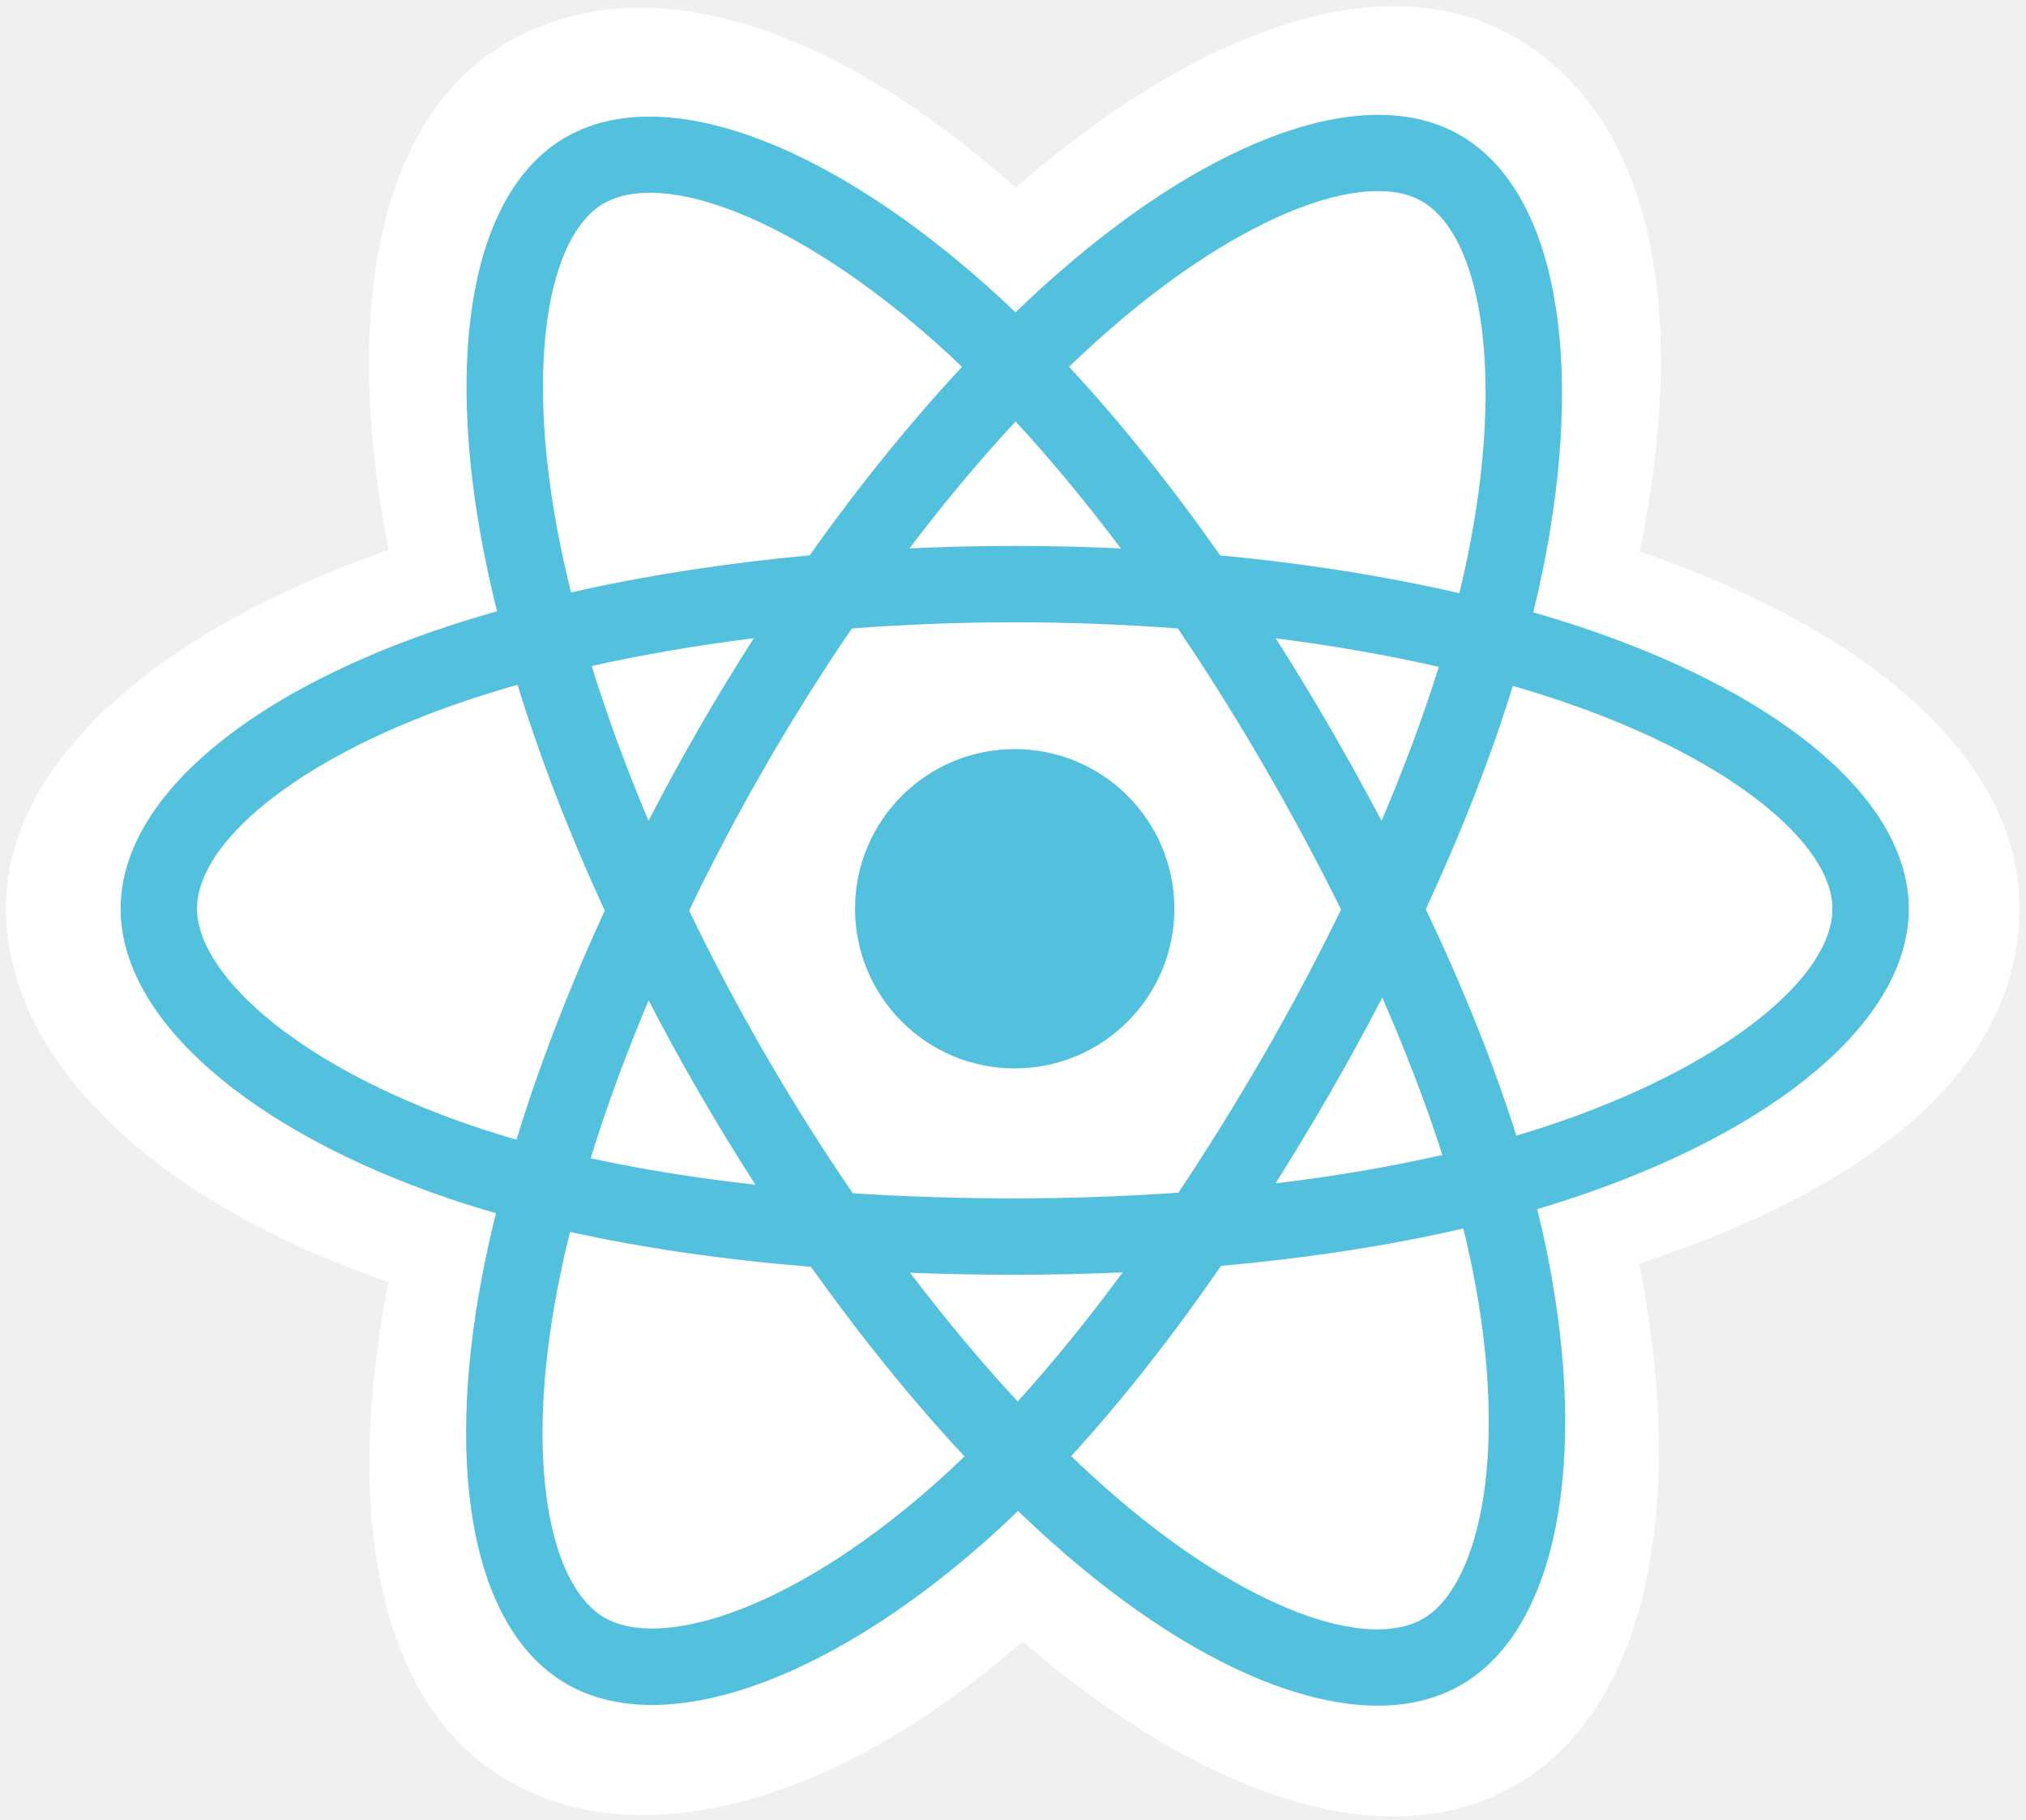
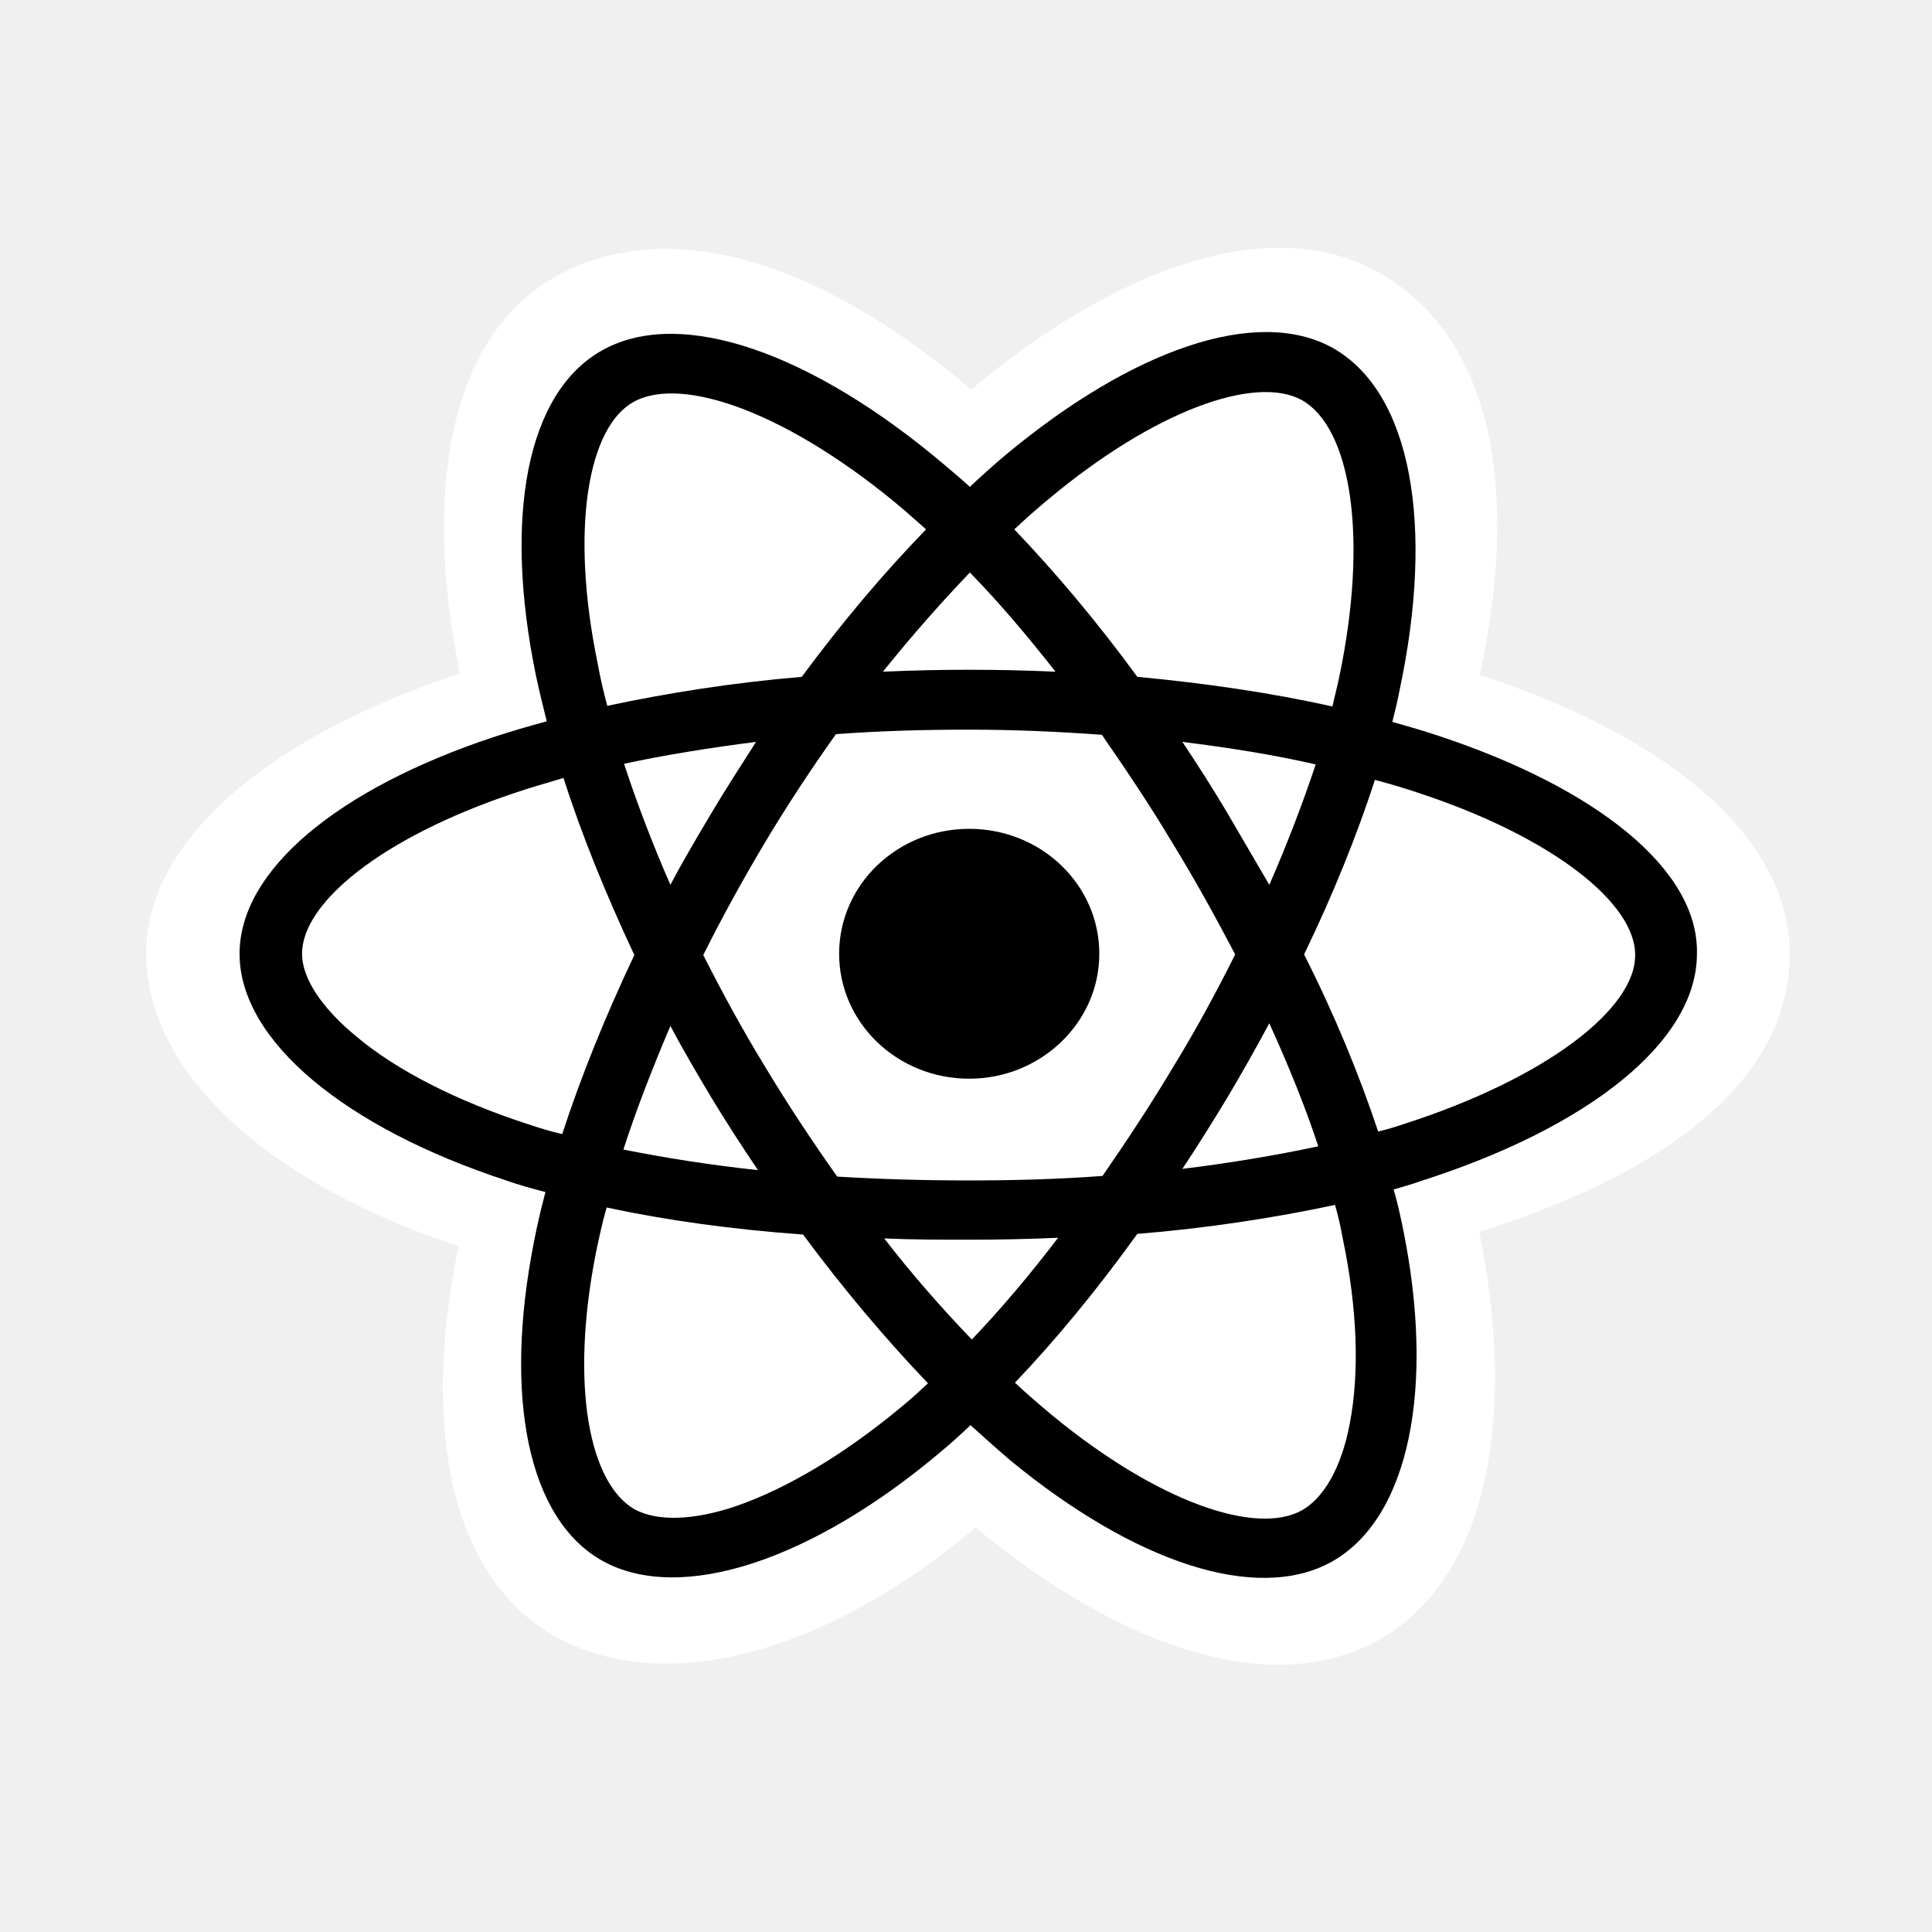
- <svg xmlns="http://www.w3.org/2000/svg" width="2500" height="2246" viewBox="0 0 256 230" preserveAspectRatio="xMinYMin meet">
-   <path d="M.754 114.75c0 19.215 18.763 37.152 48.343 47.263-5.907 29.737-1.058 53.706 15.136 63.045 16.645 9.6 41.443 2.955 64.98-17.62 22.943 19.744 46.13 27.514 62.31 18.148 16.63-9.627 21.687-35.221 15.617-65.887 30.81-10.186 48.044-25.481 48.044-44.949 0-18.769-18.797-35.006-47.979-45.052 6.535-31.933.998-55.32-15.867-65.045-16.259-9.376-39.716-1.204-62.996 19.056C104.122 2.205 80.897-4.36 64.05 5.392 47.806 14.795 43.171 39.2 49.097 69.487 20.515 79.452.754 96.057.754 114.75z" fill="#FFF" />
-   <path d="M201.025 79.674a151.364 151.364 0 0 0-7.274-2.292 137.5 137.5 0 0 0 1.124-4.961c5.506-26.728 1.906-48.26-10.388-55.348-11.787-6.798-31.065.29-50.535 17.233a151.136 151.136 0 0 0-5.626 5.163 137.573 137.573 0 0 0-3.744-3.458c-20.405-18.118-40.858-25.752-53.139-18.643-11.776 6.817-15.264 27.06-10.307 52.39a150.91 150.91 0 0 0 1.67 7.484c-2.894.822-5.689 1.698-8.363 2.63-23.922 8.34-39.2 21.412-39.2 34.97 0 14.004 16.4 28.05 41.318 36.566a128.44 128.44 0 0 0 6.11 1.91 147.813 147.813 0 0 0-1.775 8.067c-4.726 24.89-1.035 44.653 10.71 51.428 12.131 6.995 32.491-.195 52.317-17.525 1.567-1.37 3.14-2.823 4.715-4.346a148.34 148.34 0 0 0 6.108 5.573c19.204 16.525 38.17 23.198 49.905 16.405 12.12-7.016 16.058-28.247 10.944-54.078-.39-1.973-.845-3.988-1.355-6.04 1.43-.422 2.833-.858 4.202-1.312 25.904-8.582 42.757-22.457 42.757-36.648 0-13.607-15.77-26.767-40.174-35.168z" fill="#53C1DE" />
-   <path d="M195.406 142.328c-1.235.409-2.503.804-3.795 1.187-2.86-9.053-6.72-18.68-11.442-28.625 4.507-9.71 8.217-19.213 10.997-28.208 2.311.67 4.555 1.375 6.717 2.12 20.91 7.197 33.664 17.84 33.664 26.04 0 8.735-13.775 20.075-36.14 27.486zm-9.28 18.389c2.261 11.422 2.584 21.749 1.086 29.822-1.346 7.254-4.052 12.09-7.398 14.027-7.121 4.122-22.35-1.236-38.772-15.368-1.883-1.62-3.78-3.35-5.682-5.18 6.367-6.964 12.73-15.06 18.94-24.05 10.924-.969 21.244-2.554 30.603-4.717.46 1.86.87 3.683 1.223 5.466zm-93.85 43.137c-6.957 2.457-12.498 2.527-15.847.596-7.128-4.11-10.09-19.98-6.049-41.265a138.507 138.507 0 0 1 1.65-7.502c9.255 2.047 19.5 3.52 30.45 4.408 6.251 8.797 12.798 16.883 19.396 23.964a118.863 118.863 0 0 1-4.305 3.964c-8.767 7.664-17.552 13.1-25.294 15.835zm-32.593-61.58c-11.018-3.766-20.117-8.66-26.354-14-5.604-4.8-8.434-9.565-8.434-13.432 0-8.227 12.267-18.722 32.726-25.855a139.276 139.276 0 0 1 7.777-2.447c2.828 9.197 6.537 18.813 11.013 28.537-4.534 9.869-8.296 19.638-11.15 28.943a118.908 118.908 0 0 1-5.578-1.746zm10.926-74.37c-4.247-21.703-1.427-38.074 5.67-42.182 7.56-4.376 24.275 1.864 41.893 17.507 1.126 1 2.257 2.047 3.39 3.13-6.564 7.049-13.051 15.074-19.248 23.82-10.627.985-20.8 2.567-30.152 4.686a141.525 141.525 0 0 1-1.553-6.962zm97.467 24.067a306.982 306.982 0 0 0-6.871-11.3c7.21.91 14.117 2.12 20.603 3.601-1.947 6.241-4.374 12.767-7.232 19.457a336.42 336.42 0 0 0-6.5-11.758zm-39.747-38.714c4.452 4.823 8.911 10.209 13.297 16.052a284.245 284.245 0 0 0-26.706-.006c4.39-5.789 8.887-11.167 13.409-16.046zm-40.002 38.78a285.24 285.24 0 0 0-6.378 11.685c-2.811-6.667-5.216-13.222-7.18-19.552 6.447-1.443 13.322-2.622 20.485-3.517a283.79 283.79 0 0 0-6.927 11.384zm7.133 57.683c-7.4-.826-14.379-1.945-20.824-3.348 1.995-6.442 4.453-13.138 7.324-19.948a283.494 283.494 0 0 0 6.406 11.692 285.27 285.27 0 0 0 7.094 11.604zm33.136 27.389c-4.575-4.937-9.138-10.397-13.595-16.27 4.326.17 8.737.256 13.22.256 4.606 0 9.159-.103 13.64-.303-4.4 5.98-8.843 11.448-13.265 16.317zm46.072-51.032c3.02 6.884 5.566 13.544 7.588 19.877-6.552 1.495-13.625 2.699-21.078 3.593a337.537 337.537 0 0 0 6.937-11.498 306.632 306.632 0 0 0 6.553-11.972zm-14.915 7.15a316.478 316.478 0 0 1-10.84 17.49c-6.704.479-13.632.726-20.692.726-7.031 0-13.871-.219-20.458-.646A273.798 273.798 0 0 1 96.72 133.28a271.334 271.334 0 0 1-9.64-18.206 273.864 273.864 0 0 1 9.611-18.216v.002a271.252 271.252 0 0 1 10.956-17.442c6.72-.508 13.61-.774 20.575-.774 6.996 0 13.895.268 20.613.78a290.704 290.704 0 0 1 10.887 17.383 316.418 316.418 0 0 1 9.741 18.13 290.806 290.806 0 0 1-9.709 18.29zm19.913-107.792c7.566 4.364 10.509 21.961 5.755 45.038a127.525 127.525 0 0 1-1.016 4.492c-9.374-2.163-19.554-3.773-30.212-4.773-6.209-8.841-12.642-16.88-19.1-23.838a141.92 141.92 0 0 1 5.196-4.766c16.682-14.518 32.273-20.25 39.377-16.153z" fill="#FFF" />
-   <path d="M128.221 94.665c11.144 0 20.177 9.034 20.177 20.177 0 11.144-9.033 20.178-20.177 20.178-11.143 0-20.177-9.034-20.177-20.178 0-11.143 9.034-20.177 20.177-20.177" fill="#53C1DE" />
+ <svg xmlns="http://www.w3.org/2000/svg" version="1.1" id="Livello_1" x="0px" y="0px" viewBox="0 0 30 30" style="enable-background:new 0 0 30 30;" xml:space="preserve">
+   <style type="text/css">
+ 	.st0{fill:#FFFFFF;}
+ </style>
+   <path class="st0" d="M2.27,14.8c0,1.85,1.88,3.57,4.85,4.55c-0.59,2.86-0.11,5.17,1.52,6.07c1.67,0.92,4.15,0.28,6.51-1.7  c2.3,1.9,4.62,2.65,6.25,1.75c1.67-0.93,2.17-3.39,1.57-6.34c3.09-0.98,4.82-2.45,4.82-4.32c0-1.81-1.88-3.37-4.81-4.33  c0.66-3.07,0.1-5.32-1.59-6.26c-1.63-0.9-3.98-0.12-6.31,1.83c-2.43-2.07-4.76-2.7-6.44-1.76c-1.63,0.9-2.09,3.25-1.5,6.17  C4.25,11.41,2.27,13.01,2.27,14.8z" />
+   <path d="M22.35,11.43c-0.24-0.08-0.48-0.15-0.73-0.22c0.04-0.16,0.08-0.32,0.11-0.48c0.55-2.57,0.19-4.64-1.04-5.33  c-1.18-0.65-3.11,0.03-5.07,1.66c-0.19,0.16-0.38,0.33-0.56,0.5c-0.12-0.11-0.25-0.22-0.38-0.33c-2.05-1.74-4.1-2.48-5.33-1.79  c-1.18,0.66-1.53,2.6-1.03,5.04c0.05,0.24,0.11,0.48,0.17,0.72c-0.29,0.08-0.57,0.16-0.84,0.25c-2.4,0.8-3.93,2.06-3.93,3.36  c0,1.35,1.64,2.7,4.14,3.52c0.2,0.07,0.41,0.13,0.61,0.18c-0.07,0.26-0.13,0.52-0.18,0.78c-0.47,2.39-0.1,4.3,1.07,4.95  c1.22,0.67,3.26-0.02,5.24-1.69c0.16-0.13,0.31-0.27,0.47-0.42c0.2,0.18,0.4,0.36,0.61,0.54c1.93,1.59,3.83,2.23,5,1.58  c1.21-0.68,1.61-2.72,1.1-5.2c-0.04-0.19-0.08-0.38-0.14-0.58c0.14-0.04,0.28-0.08,0.42-0.13c2.6-0.83,4.29-2.16,4.29-3.53  C26.38,13.5,24.79,12.24,22.35,11.43L22.35,11.43z" />
+   <path class="st0" d="M21.78,17.46c-0.12,0.04-0.25,0.08-0.38,0.11c-0.29-0.87-0.67-1.8-1.15-2.75c0.45-0.93,0.82-1.85,1.1-2.71  c0.23,0.06,0.46,0.13,0.67,0.2c2.1,0.69,3.37,1.72,3.37,2.51C25.41,15.65,24.03,16.74,21.78,17.46L21.78,17.46z M20.85,19.23  c0.23,1.1,0.26,2.09,0.11,2.87c-0.13,0.7-0.41,1.16-0.74,1.35c-0.71,0.4-2.24-0.12-3.89-1.48c-0.19-0.16-0.38-0.32-0.57-0.5  c0.64-0.67,1.28-1.45,1.9-2.31c1.1-0.09,2.13-0.25,3.07-0.45C20.78,18.88,20.82,19.06,20.85,19.23L20.85,19.23z M11.45,23.38  c-0.7,0.24-1.25,0.24-1.59,0.06c-0.71-0.4-1.01-1.92-0.61-3.97c0.05-0.24,0.1-0.48,0.17-0.72c0.93,0.2,1.95,0.34,3.05,0.42  c0.63,0.85,1.28,1.62,1.94,2.31c-0.14,0.13-0.28,0.26-0.43,0.38C13.1,22.59,12.22,23.11,11.45,23.38L11.45,23.38z M8.18,17.45  c-1.1-0.36-2.02-0.83-2.64-1.35c-0.56-0.46-0.85-0.92-0.85-1.29c0-0.79,1.23-1.8,3.28-2.49c0.26-0.09,0.52-0.16,0.78-0.24  c0.28,0.88,0.66,1.81,1.1,2.75c-0.45,0.95-0.83,1.89-1.12,2.78C8.55,17.57,8.36,17.51,8.18,17.45z M9.28,10.3  C8.85,8.21,9.13,6.63,9.84,6.24c0.76-0.42,2.43,0.18,4.2,1.68c0.11,0.1,0.23,0.2,0.34,0.3c-0.66,0.68-1.31,1.45-1.93,2.29  c-1.07,0.09-2.08,0.25-3.02,0.45C9.37,10.74,9.32,10.52,9.28,10.3L9.28,10.3z M19.05,12.61c-0.22-0.37-0.45-0.73-0.69-1.09  c0.72,0.09,1.42,0.2,2.07,0.35c-0.2,0.6-0.44,1.23-0.72,1.87C19.49,13.36,19.27,12.99,19.05,12.61L19.05,12.61z M15.06,8.89  c0.45,0.46,0.89,0.98,1.33,1.54c-0.89-0.04-1.79-0.04-2.68,0C14.16,9.87,14.61,9.36,15.06,8.89L15.06,8.89z M11.05,12.62  c-0.22,0.37-0.44,0.74-0.64,1.12c-0.28-0.64-0.52-1.27-0.72-1.88c0.65-0.14,1.34-0.25,2.05-0.34  C11.51,11.88,11.27,12.25,11.05,12.62z M11.77,18.17c-0.74-0.08-1.44-0.19-2.09-0.32c0.2-0.62,0.45-1.26,0.73-1.92  c0.2,0.38,0.42,0.75,0.64,1.12C11.28,17.43,11.52,17.8,11.77,18.17z M15.09,20.8c-0.46-0.48-0.92-1-1.36-1.57  c0.43,0.02,0.88,0.02,1.33,0.02c0.46,0,0.92-0.01,1.37-0.03C15.98,19.81,15.53,20.34,15.09,20.8z M19.71,15.89  c0.3,0.66,0.56,1.3,0.76,1.91c-0.66,0.14-1.37,0.26-2.11,0.35c0.24-0.36,0.47-0.73,0.7-1.11C19.28,16.67,19.5,16.28,19.71,15.89  L19.71,15.89z M18.21,16.58c-0.34,0.57-0.71,1.13-1.09,1.68c-0.67,0.05-1.37,0.07-2.07,0.07c-0.7,0-1.39-0.02-2.05-0.06  c-0.39-0.55-0.76-1.11-1.11-1.69c-0.35-0.57-0.67-1.16-0.97-1.75c0.3-0.6,0.62-1.18,0.96-1.75v0c0.34-0.57,0.71-1.13,1.1-1.68  c0.67-0.05,1.36-0.07,2.06-0.07c0.7,0,1.39,0.03,2.07,0.08c0.38,0.55,0.75,1.1,1.09,1.67c0.35,0.57,0.67,1.15,0.98,1.74  C18.88,15.42,18.56,16.01,18.21,16.58L18.21,16.58z M20.21,6.21c0.76,0.42,1.05,2.11,0.58,4.33c-0.03,0.14-0.07,0.29-0.1,0.43  c-0.94-0.21-1.96-0.36-3.03-0.46c-0.62-0.85-1.27-1.62-1.91-2.29c0.17-0.16,0.34-0.31,0.52-0.46C17.93,6.37,19.49,5.82,20.21,6.21  L20.21,6.21z" />
+   <path d="M15.05,12.87c1.12,0,2.02,0.87,2.02,1.94c0,1.07-0.91,1.94-2.02,1.94c-1.12,0-2.02-0.87-2.02-1.94  C13.03,13.74,13.93,12.87,15.05,12.87" />
</svg>
